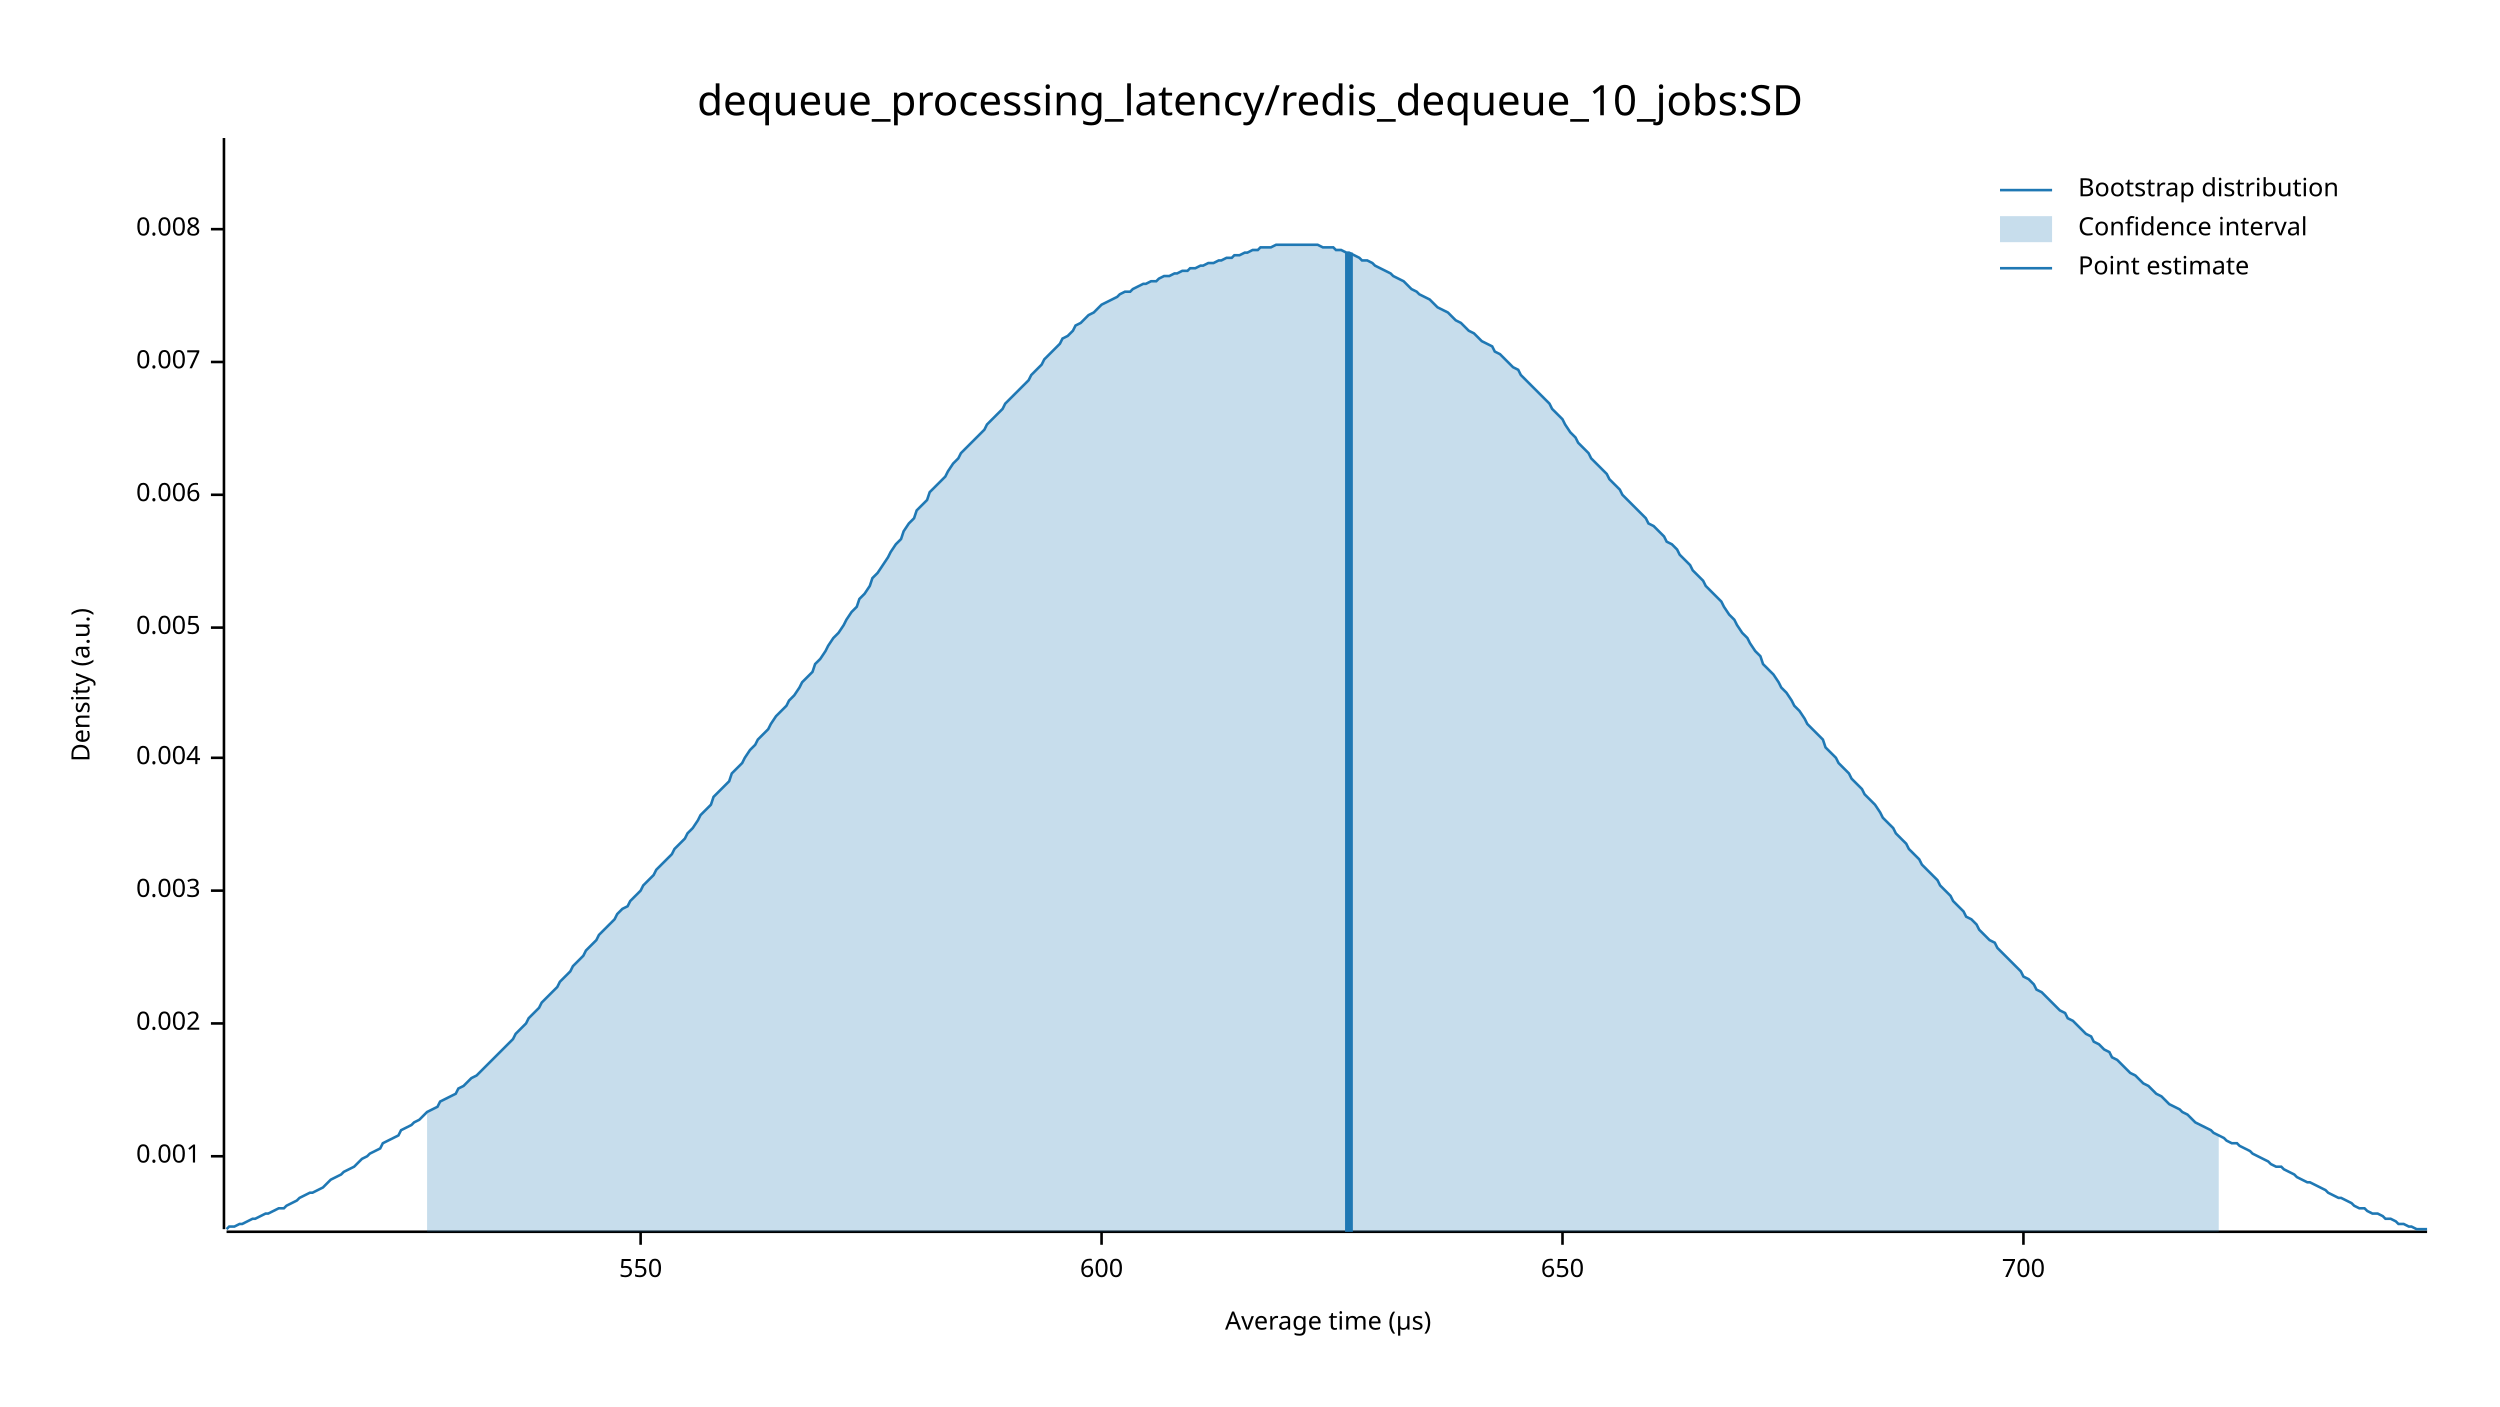
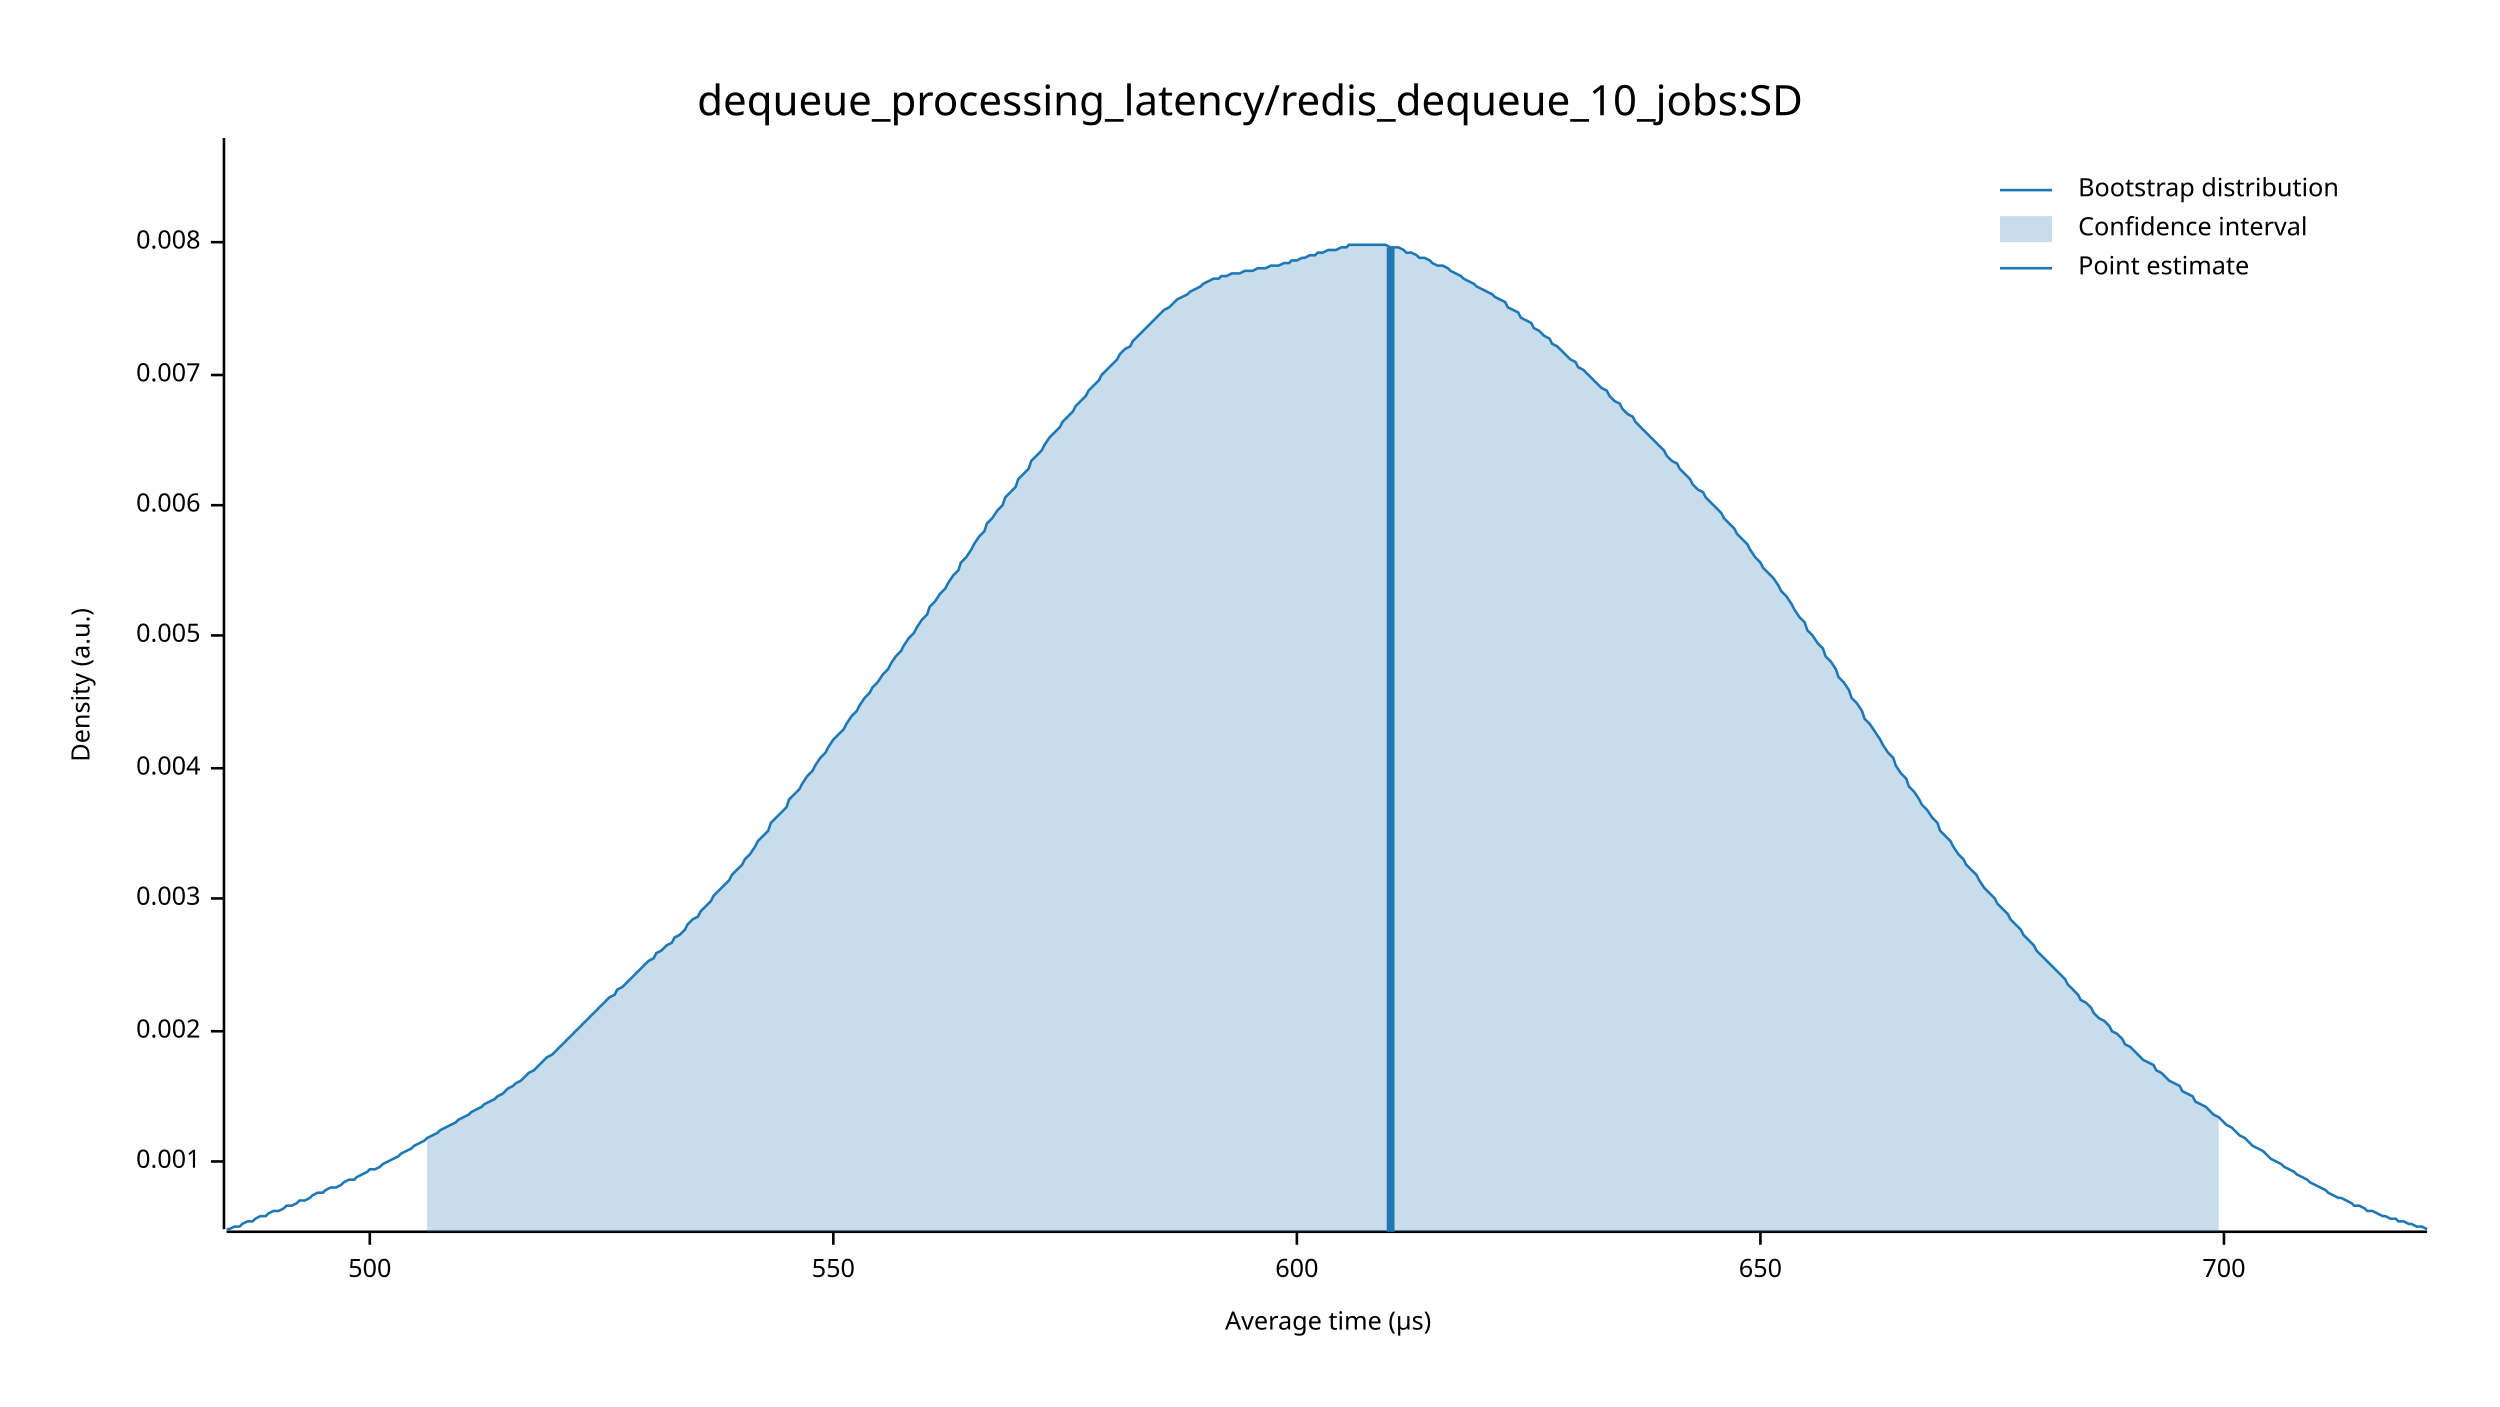
<svg xmlns="http://www.w3.org/2000/svg" width="960" height="540" viewBox="0 0 960 540">
  <text x="480" y="32" dy="0.76em" text-anchor="middle" font-family="sans-serif" font-size="16.129" opacity="1" fill="#000000">
dequeue_processing_latency/redis_dequeue_10_jobs:SD
</text>
  <text x="27" y="263" dy="0.76em" text-anchor="middle" font-family="sans-serif" font-size="9.677" opacity="1" fill="#000000" transform="rotate(270, 27, 263)">
Density (a.u.)
</text>
  <text x="510" y="513" dy="-0.5ex" text-anchor="middle" font-family="sans-serif" font-size="9.677" opacity="1" fill="#000000">
Average time (µs)
</text>
  <polyline fill="none" opacity="1" stroke="#000000" stroke-width="1" points="86,53 86,472 " />
-   <text x="77" y="444" dy="0.5ex" text-anchor="end" font-family="sans-serif" font-size="9.677" opacity="1" fill="#000000">
+   <text x="77" y="446" dy="0.5ex" text-anchor="end" font-family="sans-serif" font-size="9.677" opacity="1" fill="#000000">
0.001
</text>
-   <polyline fill="none" opacity="1" stroke="#000000" stroke-width="1" points="81,444 86,444 " />
-   <text x="77" y="393" dy="0.5ex" text-anchor="end" font-family="sans-serif" font-size="9.677" opacity="1" fill="#000000">
+   <polyline fill="none" opacity="1" stroke="#000000" stroke-width="1" points="81,446 86,446 " />
+   <text x="77" y="396" dy="0.5ex" text-anchor="end" font-family="sans-serif" font-size="9.677" opacity="1" fill="#000000">
0.002
</text>
-   <polyline fill="none" opacity="1" stroke="#000000" stroke-width="1" points="81,393 86,393 " />
-   <text x="77" y="342" dy="0.5ex" text-anchor="end" font-family="sans-serif" font-size="9.677" opacity="1" fill="#000000">
+   <polyline fill="none" opacity="1" stroke="#000000" stroke-width="1" points="81,396 86,396 " />
+   <text x="77" y="345" dy="0.5ex" text-anchor="end" font-family="sans-serif" font-size="9.677" opacity="1" fill="#000000">
0.003
</text>
-   <polyline fill="none" opacity="1" stroke="#000000" stroke-width="1" points="81,342 86,342 " />
-   <text x="77" y="291" dy="0.5ex" text-anchor="end" font-family="sans-serif" font-size="9.677" opacity="1" fill="#000000">
+   <polyline fill="none" opacity="1" stroke="#000000" stroke-width="1" points="81,345 86,345 " />
+   <text x="77" y="295" dy="0.5ex" text-anchor="end" font-family="sans-serif" font-size="9.677" opacity="1" fill="#000000">
0.004
</text>
-   <polyline fill="none" opacity="1" stroke="#000000" stroke-width="1" points="81,291 86,291 " />
-   <text x="77" y="241" dy="0.5ex" text-anchor="end" font-family="sans-serif" font-size="9.677" opacity="1" fill="#000000">
+   <polyline fill="none" opacity="1" stroke="#000000" stroke-width="1" points="81,295 86,295 " />
+   <text x="77" y="244" dy="0.5ex" text-anchor="end" font-family="sans-serif" font-size="9.677" opacity="1" fill="#000000">
0.005
</text>
-   <polyline fill="none" opacity="1" stroke="#000000" stroke-width="1" points="81,241 86,241 " />
-   <text x="77" y="190" dy="0.5ex" text-anchor="end" font-family="sans-serif" font-size="9.677" opacity="1" fill="#000000">
+   <polyline fill="none" opacity="1" stroke="#000000" stroke-width="1" points="81,244 86,244 " />
+   <text x="77" y="194" dy="0.5ex" text-anchor="end" font-family="sans-serif" font-size="9.677" opacity="1" fill="#000000">
0.006
</text>
-   <polyline fill="none" opacity="1" stroke="#000000" stroke-width="1" points="81,190 86,190 " />
-   <text x="77" y="139" dy="0.5ex" text-anchor="end" font-family="sans-serif" font-size="9.677" opacity="1" fill="#000000">
+   <polyline fill="none" opacity="1" stroke="#000000" stroke-width="1" points="81,194 86,194 " />
+   <text x="77" y="144" dy="0.5ex" text-anchor="end" font-family="sans-serif" font-size="9.677" opacity="1" fill="#000000">
0.007
</text>
-   <polyline fill="none" opacity="1" stroke="#000000" stroke-width="1" points="81,139 86,139 " />
-   <text x="77" y="88" dy="0.5ex" text-anchor="end" font-family="sans-serif" font-size="9.677" opacity="1" fill="#000000">
+   <polyline fill="none" opacity="1" stroke="#000000" stroke-width="1" points="81,144 86,144 " />
+   <text x="77" y="93" dy="0.5ex" text-anchor="end" font-family="sans-serif" font-size="9.677" opacity="1" fill="#000000">
0.008
</text>
-   <polyline fill="none" opacity="1" stroke="#000000" stroke-width="1" points="81,88 86,88 " />
+   <polyline fill="none" opacity="1" stroke="#000000" stroke-width="1" points="81,93 86,93 " />
  <polyline fill="none" opacity="1" stroke="#000000" stroke-width="1" points="87,473 932,473 " />
-   <text x="246" y="483" dy="0.76em" text-anchor="middle" font-family="sans-serif" font-size="9.677" opacity="1" fill="#000000">
+   <text x="142" y="483" dy="0.76em" text-anchor="middle" font-family="sans-serif" font-size="9.677" opacity="1" fill="#000000">
+ 500
+ </text>
+   <polyline fill="none" opacity="1" stroke="#000000" stroke-width="1" points="142,473 142,478 " />
+   <text x="320" y="483" dy="0.76em" text-anchor="middle" font-family="sans-serif" font-size="9.677" opacity="1" fill="#000000">
550
</text>
-   <polyline fill="none" opacity="1" stroke="#000000" stroke-width="1" points="246,473 246,478 " />
-   <text x="423" y="483" dy="0.76em" text-anchor="middle" font-family="sans-serif" font-size="9.677" opacity="1" fill="#000000">
+   <polyline fill="none" opacity="1" stroke="#000000" stroke-width="1" points="320,473 320,478 " />
+   <text x="498" y="483" dy="0.76em" text-anchor="middle" font-family="sans-serif" font-size="9.677" opacity="1" fill="#000000">
600
</text>
-   <polyline fill="none" opacity="1" stroke="#000000" stroke-width="1" points="423,473 423,478 " />
-   <text x="600" y="483" dy="0.76em" text-anchor="middle" font-family="sans-serif" font-size="9.677" opacity="1" fill="#000000">
+   <polyline fill="none" opacity="1" stroke="#000000" stroke-width="1" points="498,473 498,478 " />
+   <text x="676" y="483" dy="0.76em" text-anchor="middle" font-family="sans-serif" font-size="9.677" opacity="1" fill="#000000">
650
</text>
-   <polyline fill="none" opacity="1" stroke="#000000" stroke-width="1" points="600,473 600,478 " />
-   <text x="777" y="483" dy="0.76em" text-anchor="middle" font-family="sans-serif" font-size="9.677" opacity="1" fill="#000000">
+   <polyline fill="none" opacity="1" stroke="#000000" stroke-width="1" points="676,473 676,478 " />
+   <text x="854" y="483" dy="0.76em" text-anchor="middle" font-family="sans-serif" font-size="9.677" opacity="1" fill="#000000">
700
</text>
-   <polyline fill="none" opacity="1" stroke="#000000" stroke-width="1" points="777,473 777,478 " />
-   <polyline fill="none" opacity="1" stroke="#1F78B4" stroke-width="1" points="87,472 88,471 90,471 92,470 93,470 95,469 97,468 98,468 100,467 102,466 103,466 105,465 107,464 109,464 110,463 112,462 114,461 115,460 117,459 119,458 120,458 122,457 124,456 125,455 127,453 129,452 131,451 132,450 134,449 136,448 137,447 139,445 141,444 142,443 144,442 146,441 147,439 149,438 151,437 153,436 154,434 156,433 158,432 159,431 161,430 163,428 164,427 166,426 168,425 169,423 171,422 173,421 175,420 176,418 178,417 180,415 181,414 183,413 185,411 186,410 188,408 190,406 191,405 193,403 195,401 197,399 198,397 200,395 202,393 203,391 205,389 207,387 208,385 210,383 212,381 214,379 215,377 217,375 219,373 220,371 222,369 224,367 225,365 227,363 229,361 230,359 232,357 234,355 236,353 237,351 239,349 241,348 242,346 244,344 246,342 247,340 249,338 251,336 252,334 254,332 256,330 258,328 259,326 261,324 263,322 264,320 266,318 268,315 269,313 271,311 273,309 274,306 276,304 278,302 280,300 281,297 283,295 285,293 286,291 288,288 290,286 291,284 293,282 295,280 296,278 298,275 300,273 302,271 303,269 305,267 307,264 308,262 310,260 312,258 313,255 315,253 317,250 318,248 320,245 322,243 324,240 325,238 327,235 329,233 330,230 332,228 334,225 335,222 337,220 339,217 341,214 342,212 344,209 346,207 347,204 349,201 351,199 352,196 354,194 356,192 357,189 359,187 361,185 363,183 364,181 366,178 368,176 369,174 371,172 373,170 374,169 376,167 378,165 379,163 381,161 383,159 385,157 386,155 388,153 390,151 391,150 393,148 395,146 396,144 398,142 400,140 401,138 403,136 405,134 407,132 408,130 410,129 412,127 413,125 415,124 417,122 418,121 420,120 422,118 423,117 425,116 427,115 429,114 430,113 432,112 434,112 435,111 437,110 439,109 440,109 442,108 444,108 445,107 447,106 449,106 451,105 452,105 454,104 456,104 457,103 459,103 461,102 462,102 464,101 466,101 468,100 469,100 471,99 473,99 474,98 476,98 478,97 479,97 481,96 483,96 484,95 486,95 488,95 490,94 491,94 493,94 495,94 496,94 498,94 500,94 501,94 503,94 505,94 506,94 508,95 510,95 512,95 513,96 515,96 517,97 518,97 520,98 522,99 523,100 525,100 527,101 528,102 530,103 532,104 534,105 535,106 537,107 539,108 540,109 542,111 544,112 545,113 547,114 549,115 550,116 552,118 554,119 556,120 557,121 559,123 561,124 562,125 564,127 566,128 567,129 569,131 571,132 573,133 574,135 576,136 578,138 579,139 581,141 583,142 584,144 586,146 588,148 589,149 591,151 593,153 595,155 596,157 598,159 600,161 601,163 603,166 605,168 606,170 608,172 610,174 611,176 613,178 615,180 617,182 618,184 620,186 622,188 623,190 625,192 627,194 628,195 630,197 632,199 633,201 635,202 637,204 639,206 640,208 642,209 644,211 645,213 647,215 649,217 650,219 652,221 654,223 655,225 657,227 659,229 661,231 662,233 664,236 666,238 667,240 669,243 671,245 672,247 674,250 676,252 677,255 679,257 681,259 683,262 684,264 686,266 688,269 689,271 691,273 693,276 694,278 696,280 698,282 700,284 701,287 703,289 705,291 706,293 708,295 710,297 711,299 713,301 715,303 716,305 718,307 720,309 722,312 723,314 725,316 727,318 728,320 730,322 732,324 733,326 735,328 737,330 738,332 740,334 742,336 744,338 745,340 747,342 749,344 750,346 752,348 754,350 755,352 757,353 759,355 760,357 762,359 764,361 766,362 767,364 769,366 771,368 772,369 774,371 776,373 777,375 779,376 781,378 782,380 784,381 786,383 788,385 789,386 791,388 793,389 794,391 796,392 798,394 799,395 801,397 803,398 804,400 806,401 808,403 810,404 811,406 813,407 815,409 816,410 818,412 820,413 821,414 823,416 825,417 827,419 828,420 830,421 832,423 833,424 835,425 837,426 838,427 840,428 842,430 843,431 845,432 847,433 849,434 850,435 852,436 854,437 855,438 857,439 859,439 860,440 862,441 864,442 865,443 867,444 869,445 871,446 872,447 874,448 876,448 877,449 879,450 881,451 882,452 884,453 886,454 887,454 889,455 891,456 893,457 894,458 896,459 898,460 899,460 901,461 903,462 904,463 906,464 908,464 909,465 911,466 913,466 915,467 916,468 918,468 920,469 921,470 923,470 925,471 926,471 928,472 930,472 932,472 " />
-   <polygon opacity="0.25" fill="#1F78B4" points="164,427 166,426 168,425 169,423 171,422 173,421 175,420 176,418 178,417 180,415 181,414 183,413 185,411 186,410 188,408 190,406 191,405 193,403 195,401 197,399 198,397 200,395 202,393 203,391 205,389 207,387 208,385 210,383 212,381 214,379 215,377 217,375 219,373 220,371 222,369 224,367 225,365 227,363 229,361 230,359 232,357 234,355 236,353 237,351 239,349 241,348 242,346 244,344 246,342 247,340 249,338 251,336 252,334 254,332 256,330 258,328 259,326 261,324 263,322 264,320 266,318 268,315 269,313 271,311 273,309 274,306 276,304 278,302 280,300 281,297 283,295 285,293 286,291 288,288 290,286 291,284 293,282 295,280 296,278 298,275 300,273 302,271 303,269 305,267 307,264 308,262 310,260 312,258 313,255 315,253 317,250 318,248 320,245 322,243 324,240 325,238 327,235 329,233 330,230 332,228 334,225 335,222 337,220 339,217 341,214 342,212 344,209 346,207 347,204 349,201 351,199 352,196 354,194 356,192 357,189 359,187 361,185 363,183 364,181 366,178 368,176 369,174 371,172 373,170 374,169 376,167 378,165 379,163 381,161 383,159 385,157 386,155 388,153 390,151 391,150 393,148 395,146 396,144 398,142 400,140 401,138 403,136 405,134 407,132 408,130 410,129 412,127 413,125 415,124 417,122 418,121 420,120 422,118 423,117 425,116 427,115 429,114 430,113 432,112 434,112 435,111 437,110 439,109 440,109 442,108 444,108 445,107 447,106 449,106 451,105 452,105 454,104 456,104 457,103 459,103 461,102 462,102 464,101 466,101 468,100 469,100 471,99 473,99 474,98 476,98 478,97 479,97 481,96 483,96 484,95 486,95 488,95 490,94 491,94 493,94 495,94 496,94 498,94 500,94 501,94 503,94 505,94 506,94 508,95 510,95 512,95 513,96 515,96 517,97 518,97 520,98 522,99 523,100 525,100 527,101 528,102 530,103 532,104 534,105 535,106 537,107 539,108 540,109 542,111 544,112 545,113 547,114 549,115 550,116 552,118 554,119 556,120 557,121 559,123 561,124 562,125 564,127 566,128 567,129 569,131 571,132 573,133 574,135 576,136 578,138 579,139 581,141 583,142 584,144 586,146 588,148 589,149 591,151 593,153 595,155 596,157 598,159 600,161 601,163 603,166 605,168 606,170 608,172 610,174 611,176 613,178 615,180 617,182 618,184 620,186 622,188 623,190 625,192 627,194 628,195 630,197 632,199 633,201 635,202 637,204 639,206 640,208 642,209 644,211 645,213 647,215 649,217 650,219 652,221 654,223 655,225 657,227 659,229 661,231 662,233 664,236 666,238 667,240 669,243 671,245 672,247 674,250 676,252 677,255 679,257 681,259 683,262 684,264 686,266 688,269 689,271 691,273 693,276 694,278 696,280 698,282 700,284 701,287 703,289 705,291 706,293 708,295 710,297 711,299 713,301 715,303 716,305 718,307 720,309 722,312 723,314 725,316 727,318 728,320 730,322 732,324 733,326 735,328 737,330 738,332 740,334 742,336 744,338 745,340 747,342 749,344 750,346 752,348 754,350 755,352 757,353 759,355 760,357 762,359 764,361 766,362 767,364 769,366 771,368 772,369 774,371 776,373 777,375 779,376 781,378 782,380 784,381 786,383 788,385 789,386 791,388 793,389 794,391 796,392 798,394 799,395 801,397 803,398 804,400 806,401 808,403 810,404 811,406 813,407 815,409 816,410 818,412 820,413 821,414 823,416 825,417 827,419 828,420 830,421 832,423 833,424 835,425 837,426 838,427 840,428 842,430 843,431 845,432 847,433 849,434 850,435 852,436 852,473 164,473 " />
-   <polyline fill="none" opacity="1" stroke="#1F78B4" stroke-width="3" points="518,473 518,97 " />
+   <polyline fill="none" opacity="1" stroke="#000000" stroke-width="1" points="854,473 854,478 " />
+   <polyline fill="none" opacity="1" stroke="#1F78B4" stroke-width="1" points="87,472 88,472 90,471 92,471 93,470 95,469 97,469 98,468 100,467 102,467 103,466 105,465 107,465 109,464 110,463 112,463 114,462 115,461 117,461 119,460 120,459 122,458 124,458 125,457 127,456 129,456 131,455 132,454 134,453 136,453 137,452 139,451 141,450 142,449 144,449 146,448 147,447 149,446 151,445 153,444 154,443 156,442 158,441 159,440 161,439 163,438 164,437 166,436 168,435 169,434 171,433 173,432 175,431 176,430 178,429 180,428 181,427 183,426 185,425 186,424 188,423 190,422 191,421 193,420 195,418 197,417 198,416 200,415 202,413 203,412 205,411 207,409 208,408 210,406 212,405 214,403 215,402 217,400 219,398 220,397 222,395 224,393 225,392 227,390 229,388 230,387 232,385 234,383 236,382 237,380 239,379 241,377 242,376 244,374 246,372 247,371 249,369 251,368 252,366 254,365 256,363 258,362 259,360 261,359 263,357 264,355 266,353 268,352 269,350 271,348 273,346 274,344 276,342 278,340 280,338 281,336 283,334 285,332 286,330 288,328 290,325 291,323 293,321 295,319 296,316 298,314 300,312 302,310 303,307 305,305 307,303 308,301 310,298 312,296 313,294 315,291 317,289 318,287 320,284 322,282 324,280 325,278 327,275 329,273 330,271 332,268 334,266 335,264 337,262 339,259 341,257 342,255 344,252 346,250 347,248 349,245 351,243 352,241 354,238 356,236 357,233 359,231 361,228 363,226 364,224 366,221 368,219 369,216 371,214 373,211 374,209 376,206 378,204 379,201 381,199 383,196 385,194 386,191 388,189 390,187 391,184 393,182 395,180 396,177 398,175 400,173 401,171 403,168 405,166 407,164 408,162 410,160 412,158 413,156 415,154 417,152 418,150 420,148 422,146 423,144 425,142 427,140 429,138 430,136 432,134 434,133 435,131 437,129 439,127 440,126 442,124 444,122 445,121 447,119 449,118 451,116 452,115 454,114 456,113 457,112 459,111 461,110 462,109 464,108 466,107 468,107 469,106 471,106 473,105 474,105 476,105 478,104 479,104 481,104 483,103 484,103 486,103 488,102 490,102 491,102 493,101 495,101 496,100 498,100 500,99 501,99 503,98 505,98 506,97 508,97 510,96 512,96 513,96 515,95 517,95 518,94 520,94 522,94 523,94 525,94 527,94 528,94 530,94 532,94 534,95 535,95 537,95 539,96 540,97 542,97 544,98 545,99 547,99 549,100 550,101 552,102 554,102 556,103 557,104 559,105 561,106 562,107 564,108 566,109 567,110 569,111 571,112 573,113 574,114 576,115 578,116 579,118 581,119 583,120 584,122 586,123 588,124 589,126 591,127 593,129 595,130 596,132 598,133 600,135 601,136 603,138 605,139 606,141 608,142 610,144 611,145 613,147 615,149 617,150 618,152 620,154 622,155 623,157 625,159 627,160 628,162 630,164 632,166 633,167 635,169 637,171 639,173 640,175 642,177 644,178 645,180 647,182 649,184 650,186 652,188 654,189 655,191 657,193 659,195 661,197 662,199 664,201 666,203 667,205 669,207 671,209 672,211 674,214 676,216 677,218 679,220 681,222 683,225 684,227 686,229 688,232 689,234 691,237 693,239 694,242 696,244 698,247 700,249 701,252 703,254 705,257 706,260 708,262 710,265 711,268 713,270 715,273 716,276 718,278 720,281 722,284 723,286 725,289 727,291 728,294 730,297 732,299 733,302 735,304 737,307 738,309 740,311 742,314 744,316 745,319 747,321 749,323 750,325 752,328 754,330 755,332 757,334 759,336 760,338 762,341 764,343 766,345 767,347 769,349 771,351 772,353 774,355 776,357 777,359 779,361 781,363 782,365 784,367 786,369 788,371 789,372 791,374 793,376 794,378 796,380 798,382 799,384 801,385 803,387 804,389 806,391 808,392 810,394 811,396 813,397 815,399 816,401 818,402 820,404 821,405 823,407 825,408 827,409 828,411 830,412 832,414 833,415 835,416 837,417 838,419 840,420 842,421 843,423 845,424 847,425 849,427 850,428 852,429 854,431 855,432 857,433 859,435 860,436 862,437 864,439 865,440 867,441 869,442 871,444 872,445 874,446 876,447 877,448 879,449 881,450 882,451 884,452 886,453 887,454 889,455 891,456 893,457 894,458 896,459 898,460 899,460 901,461 903,462 904,463 906,463 908,464 909,465 911,465 913,466 915,467 916,467 918,468 920,468 921,469 923,469 925,470 926,470 928,471 930,471 932,472 " />
+   <polygon opacity="0.25" fill="#1F78B4" points="164,437 166,436 168,435 169,434 171,433 173,432 175,431 176,430 178,429 180,428 181,427 183,426 185,425 186,424 188,423 190,422 191,421 193,420 195,418 197,417 198,416 200,415 202,413 203,412 205,411 207,409 208,408 210,406 212,405 214,403 215,402 217,400 219,398 220,397 222,395 224,393 225,392 227,390 229,388 230,387 232,385 234,383 236,382 237,380 239,379 241,377 242,376 244,374 246,372 247,371 249,369 251,368 252,366 254,365 256,363 258,362 259,360 261,359 263,357 264,355 266,353 268,352 269,350 271,348 273,346 274,344 276,342 278,340 280,338 281,336 283,334 285,332 286,330 288,328 290,325 291,323 293,321 295,319 296,316 298,314 300,312 302,310 303,307 305,305 307,303 308,301 310,298 312,296 313,294 315,291 317,289 318,287 320,284 322,282 324,280 325,278 327,275 329,273 330,271 332,268 334,266 335,264 337,262 339,259 341,257 342,255 344,252 346,250 347,248 349,245 351,243 352,241 354,238 356,236 357,233 359,231 361,228 363,226 364,224 366,221 368,219 369,216 371,214 373,211 374,209 376,206 378,204 379,201 381,199 383,196 385,194 386,191 388,189 390,187 391,184 393,182 395,180 396,177 398,175 400,173 401,171 403,168 405,166 407,164 408,162 410,160 412,158 413,156 415,154 417,152 418,150 420,148 422,146 423,144 425,142 427,140 429,138 430,136 432,134 434,133 435,131 437,129 439,127 440,126 442,124 444,122 445,121 447,119 449,118 451,116 452,115 454,114 456,113 457,112 459,111 461,110 462,109 464,108 466,107 468,107 469,106 471,106 473,105 474,105 476,105 478,104 479,104 481,104 483,103 484,103 486,103 488,102 490,102 491,102 493,101 495,101 496,100 498,100 500,99 501,99 503,98 505,98 506,97 508,97 510,96 512,96 513,96 515,95 517,95 518,94 520,94 522,94 523,94 525,94 527,94 528,94 530,94 532,94 534,95 535,95 537,95 539,96 540,97 542,97 544,98 545,99 547,99 549,100 550,101 552,102 554,102 556,103 557,104 559,105 561,106 562,107 564,108 566,109 567,110 569,111 571,112 573,113 574,114 576,115 578,116 579,118 581,119 583,120 584,122 586,123 588,124 589,126 591,127 593,129 595,130 596,132 598,133 600,135 601,136 603,138 605,139 606,141 608,142 610,144 611,145 613,147 615,149 617,150 618,152 620,154 622,155 623,157 625,159 627,160 628,162 630,164 632,166 633,167 635,169 637,171 639,173 640,175 642,177 644,178 645,180 647,182 649,184 650,186 652,188 654,189 655,191 657,193 659,195 661,197 662,199 664,201 666,203 667,205 669,207 671,209 672,211 674,214 676,216 677,218 679,220 681,222 683,225 684,227 686,229 688,232 689,234 691,237 693,239 694,242 696,244 698,247 700,249 701,252 703,254 705,257 706,260 708,262 710,265 711,268 713,270 715,273 716,276 718,278 720,281 722,284 723,286 725,289 727,291 728,294 730,297 732,299 733,302 735,304 737,307 738,309 740,311 742,314 744,316 745,319 747,321 749,323 750,325 752,328 754,330 755,332 757,334 759,336 760,338 762,341 764,343 766,345 767,347 769,349 771,351 772,353 774,355 776,357 777,359 779,361 781,363 782,365 784,367 786,369 788,371 789,372 791,374 793,376 794,378 796,380 798,382 799,384 801,385 803,387 804,389 806,391 808,392 810,394 811,396 813,397 815,399 816,401 818,402 820,404 821,405 823,407 825,408 827,409 828,411 830,412 832,414 833,415 835,416 837,417 838,419 840,420 842,421 843,423 845,424 847,425 849,427 850,428 852,429 852,473 164,473 " />
+   <polyline fill="none" opacity="1" stroke="#1F78B4" stroke-width="3" points="534,473 534,95 " />
  <text x="798" y="68" dy="0.76em" text-anchor="start" font-family="sans-serif" font-size="9.677" opacity="1" fill="#000000">
Bootstrap distribution
</text>
  <text x="798" y="83" dy="0.76em" text-anchor="start" font-family="sans-serif" font-size="9.677" opacity="1" fill="#000000">
Confidence interval
</text>
  <text x="798" y="98" dy="0.76em" text-anchor="start" font-family="sans-serif" font-size="9.677" opacity="1" fill="#000000">
Point estimate
</text>
  <polyline fill="none" opacity="1" stroke="#1F78B4" stroke-width="1" points="768,73 788,73 " />
  <rect x="768" y="83" width="20" height="10" opacity="0.25" fill="#1F78B4" stroke="none" />
  <polyline fill="none" opacity="1" stroke="#1F78B4" stroke-width="1" points="768,103 788,103 " />
</svg>
